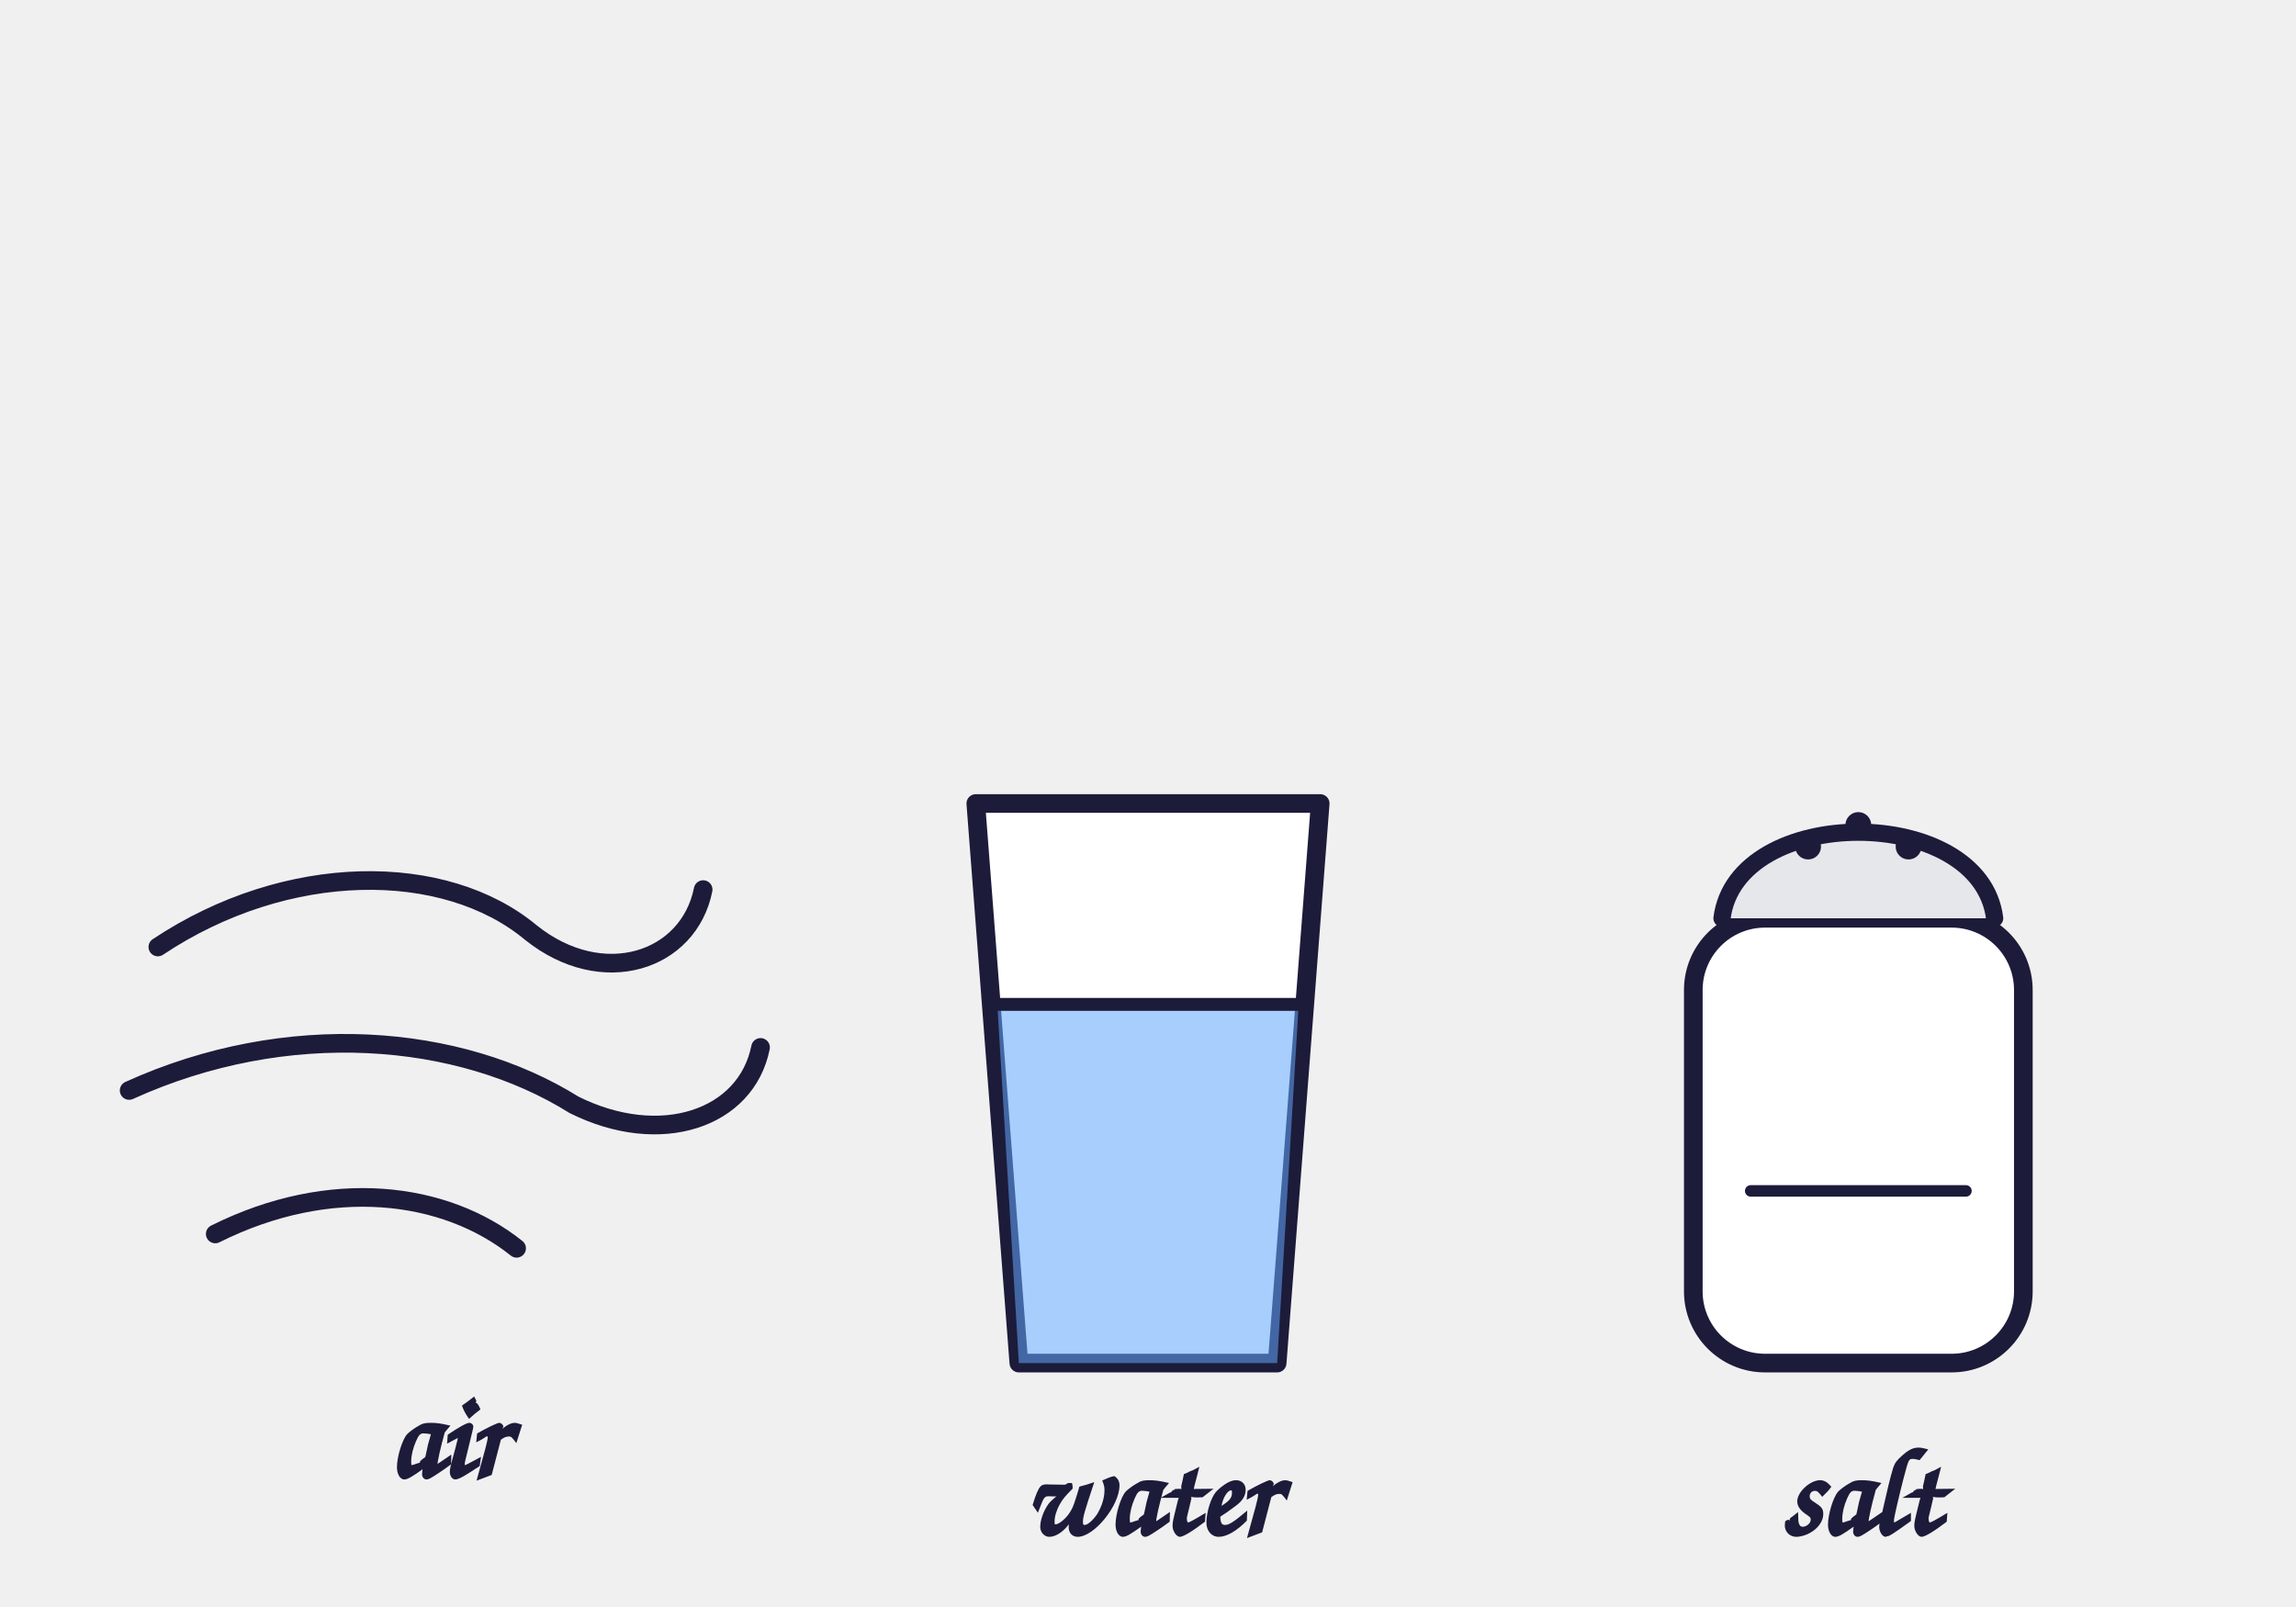
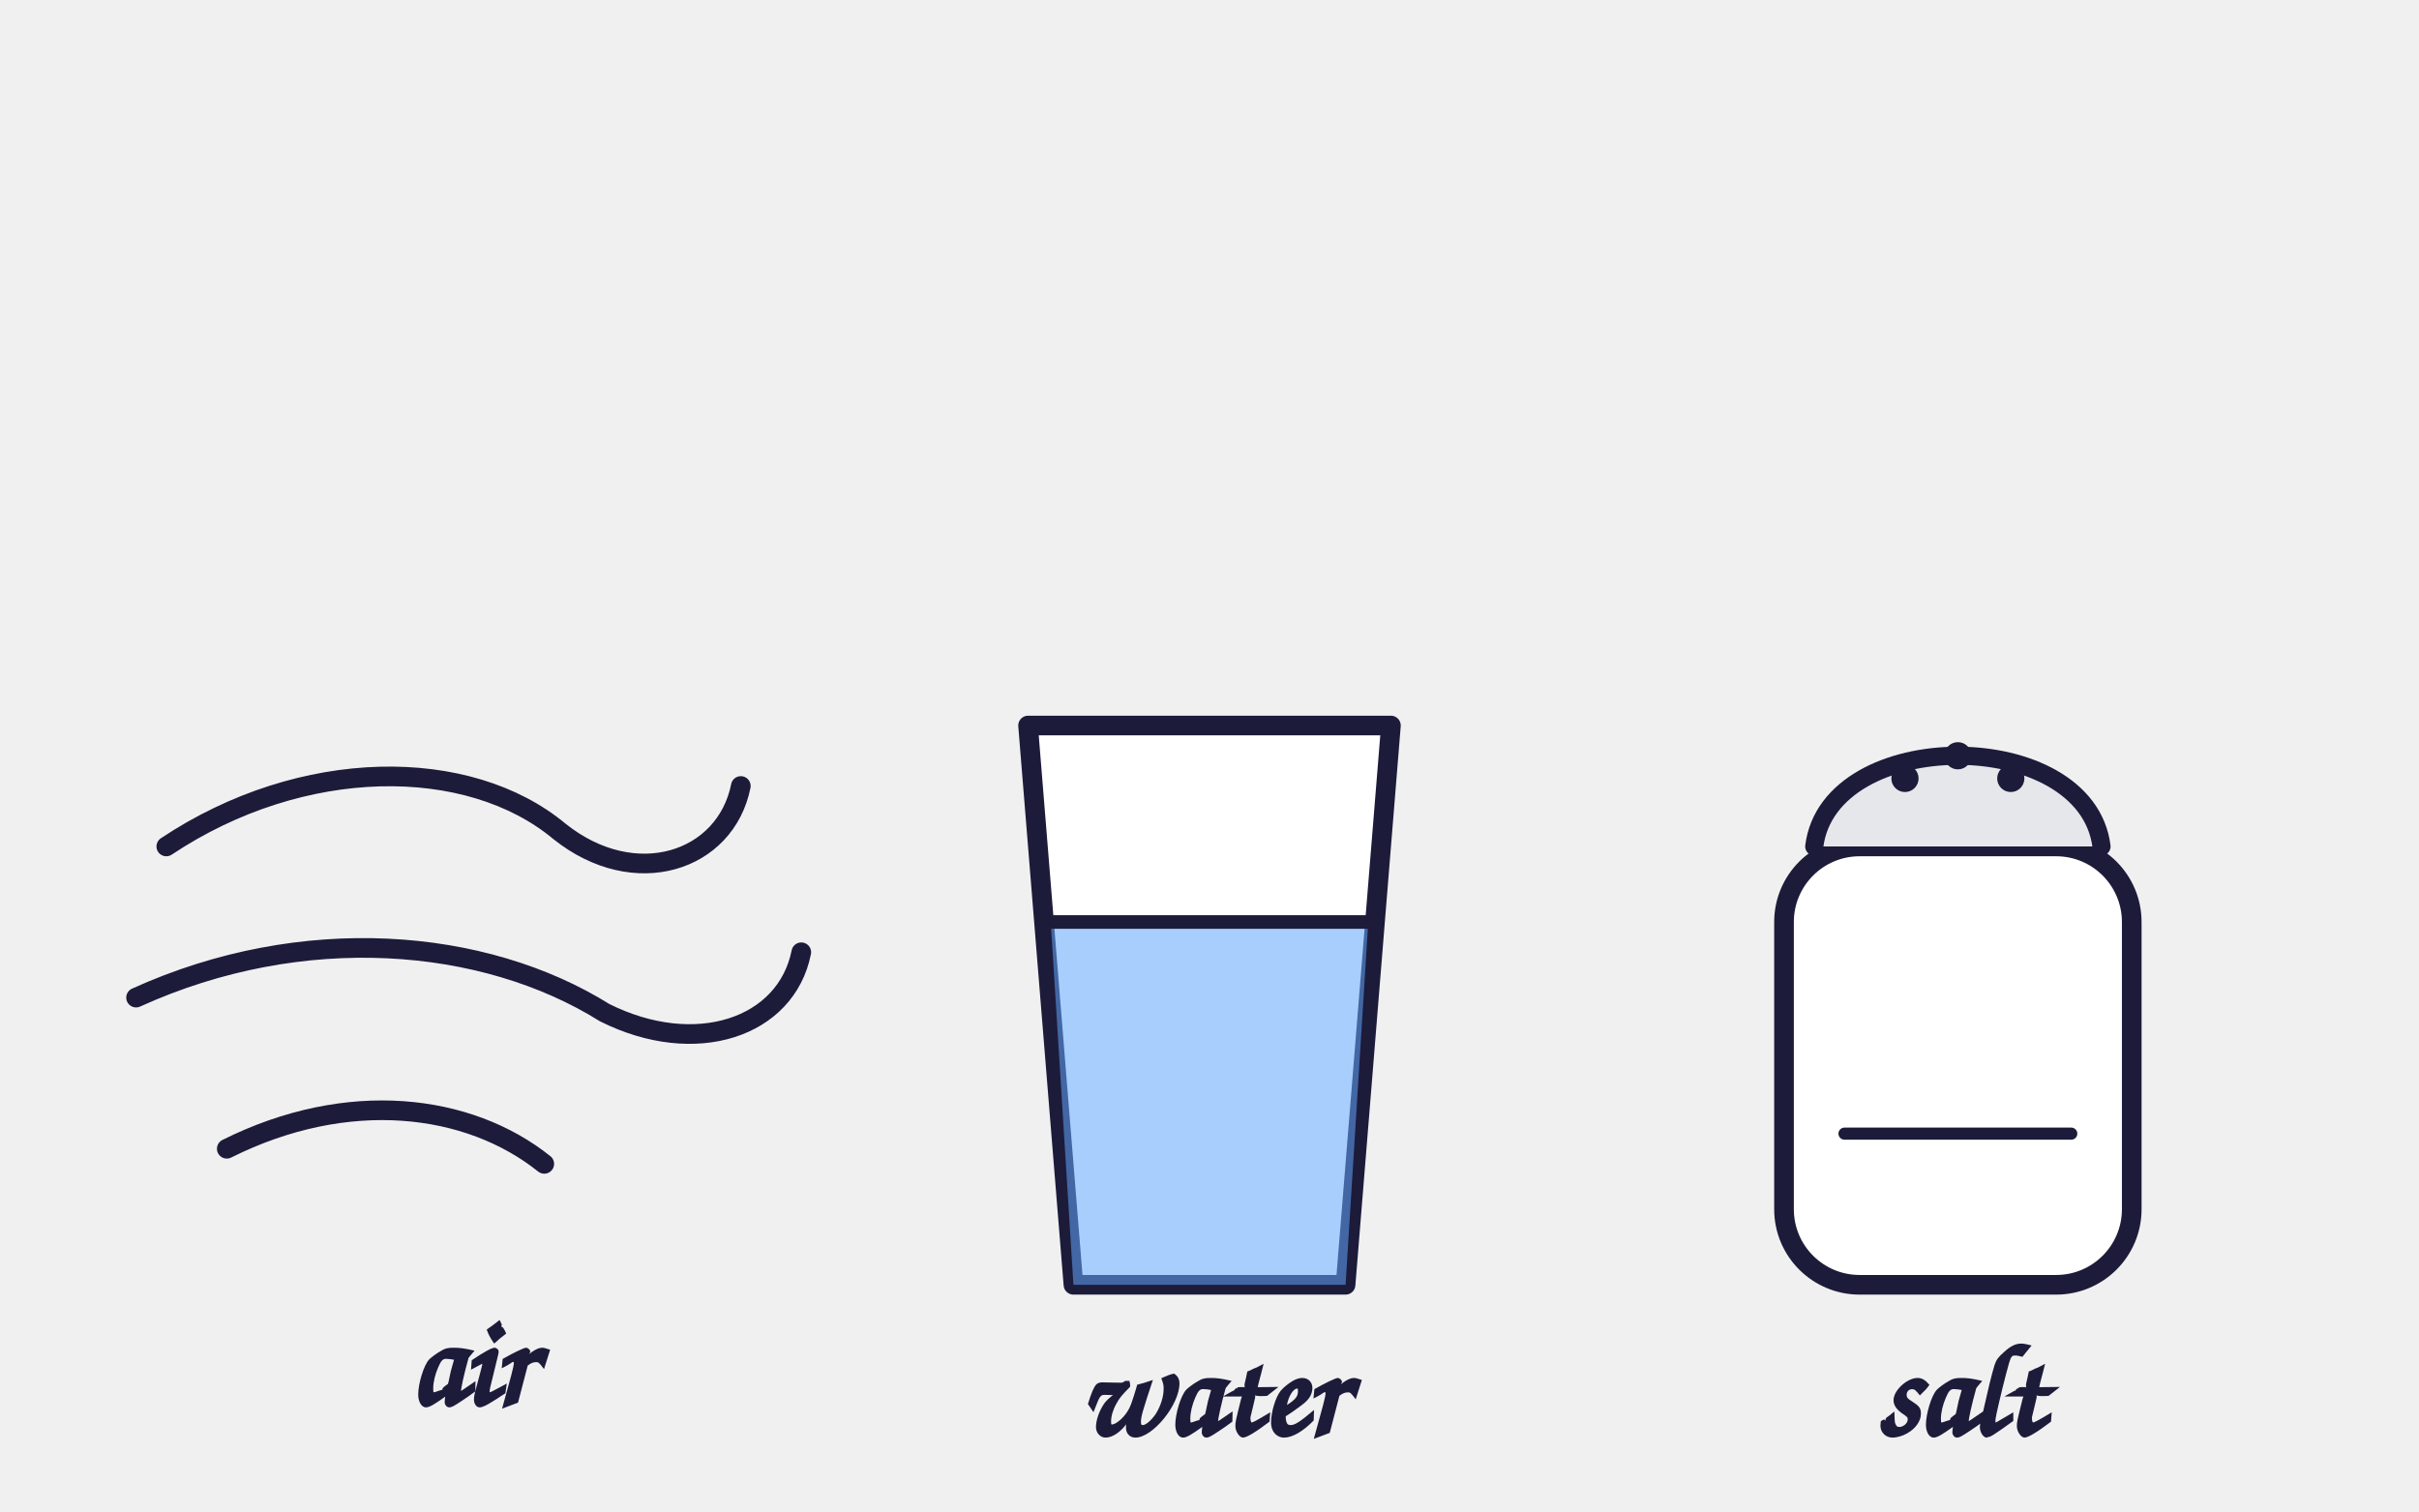
- <svg xmlns="http://www.w3.org/2000/svg" viewBox="0 0 320 224" width="320" height="224" aria-label="Matter around you: air, a glass of water and a salt shaker">
+ <svg xmlns="http://www.w3.org/2000/svg" viewBox="0 0 320 200" width="320" height="200" aria-label="Matter around you: air, a glass of water and a salt shaker">
  <g data-part="air">
-     <path d="M22 132 C40 120 62 120 74 130 C84 138 96 134 98 124" fill="none" stroke="#1d1b3a" stroke-linecap="round" stroke-linejoin="round" stroke-width="2.6" />
-     <path d="M18 152 C40 142 64 144 80 154 C92 160 104 156 106 146" fill="none" stroke="#1d1b3a" stroke-linecap="round" stroke-linejoin="round" stroke-width="2.6" />
-     <path d="M30 172 C46 164 62 166 72 174" fill="none" stroke="#1d1b3a" stroke-linecap="round" stroke-linejoin="round" stroke-width="2.6" />
+     <path d="M22 112 C40 100 62 100 74 110 C84 118 96 114 98 104" fill="none" stroke="#1d1b3a" stroke-linecap="round" stroke-linejoin="round" stroke-width="2.6" />
+     <path d="M18 132 C40 122 64 124 80 134 C92 140 104 136 106 126" fill="none" stroke="#1d1b3a" stroke-linecap="round" stroke-linejoin="round" stroke-width="2.6" />
+     <path d="M30 152 C46 144 62 146 72 154" fill="none" stroke="#1d1b3a" stroke-linecap="round" stroke-linejoin="round" stroke-width="2.6" />
  </g>
-   <text x="62" y="206" font-family="Caveat, cursive" font-weight="700" fill="#1d1b3a" text-anchor="middle" font-size="17">air</text>
+   <text x="62" y="186" font-family="Caveat, cursive" font-weight="700" text-anchor="middle" fill="#1d1b3a" font-size="17">air</text>
  <g data-part="water">
-     <path d="M136 112 L184 112 L178 190 L142 190 Z" fill="#ffffff" stroke="#1d1b3a" stroke-linecap="round" stroke-linejoin="round" stroke-width="2.6" />
-     <path d="M139 140 L181 140 L178 190 L142 190 Z" fill="#60a5fa" fill-opacity="0.55" stroke="none" />
-     <path d="M139 140 L181 140" fill="none" stroke="#1d1b3a" stroke-linecap="round" stroke-linejoin="round" stroke-width="1.8" />
+     <path d="M136 96 L184 96 L178 170 L142 170 Z" fill="#ffffff" stroke="#1d1b3a" stroke-linecap="round" stroke-linejoin="round" stroke-width="2.6" />
+     <path d="M139 122 L181 122 L178 170 L142 170 Z" fill="#60a5fa" fill-opacity="0.55" stroke="none" />
+     <path d="M139 122 L181 122" fill="none" stroke="#1d1b3a" stroke-linecap="round" stroke-linejoin="round" stroke-width="1.8" />
  </g>
-   <text x="160" y="214" font-family="Caveat, cursive" font-weight="700" fill="#1d1b3a" text-anchor="middle" font-size="17">water</text>
+   <text x="160" y="190" font-family="Caveat, cursive" font-weight="700" text-anchor="middle" fill="#1d1b3a" font-size="17">water</text>
  <g data-part="salt">
-     <rect x="236" y="128" width="46" height="62" rx="10" fill="#ffffff" stroke="#1d1b3a" stroke-linecap="round" stroke-linejoin="round" stroke-width="2.6" />
-     <path d="M240 128 C242 112 276 112 278 128" fill="#e5e7eb" stroke="#1d1b3a" stroke-linecap="round" stroke-linejoin="round" stroke-width="2.4" />
-     <circle cx="252" cy="118" r="1.8" fill="#1d1b3a" />
-     <circle cx="259" cy="115" r="1.8" fill="#1d1b3a" />
-     <circle cx="266" cy="118" r="1.8" fill="#1d1b3a" />
-     <path d="M244 166 L274 166" fill="none" stroke="#1d1b3a" stroke-linecap="round" stroke-linejoin="round" stroke-width="1.6" />
+     <rect x="236" y="112" width="46" height="58" rx="10" fill="#ffffff" stroke="#1d1b3a" stroke-linecap="round" stroke-linejoin="round" stroke-width="2.6" />
+     <path d="M240 112 C242 96 276 96 278 112" fill="#e5e7eb" stroke="#1d1b3a" stroke-linecap="round" stroke-linejoin="round" stroke-width="2.4" />
+     <circle cx="252" cy="103" r="1.8" fill="#1d1b3a" />
+     <circle cx="259" cy="100" r="1.8" fill="#1d1b3a" />
+     <circle cx="266" cy="103" r="1.8" fill="#1d1b3a" />
+     <path d="M244 150 L274 150" fill="none" stroke="#1d1b3a" stroke-linecap="round" stroke-linejoin="round" stroke-width="1.6" />
  </g>
-   <text x="259" y="214" font-family="Caveat, cursive" font-weight="700" fill="#1d1b3a" text-anchor="middle" font-size="17">salt</text>
+   <text x="259" y="190" font-family="Caveat, cursive" font-weight="700" text-anchor="middle" fill="#1d1b3a" font-size="17">salt</text>
</svg>
